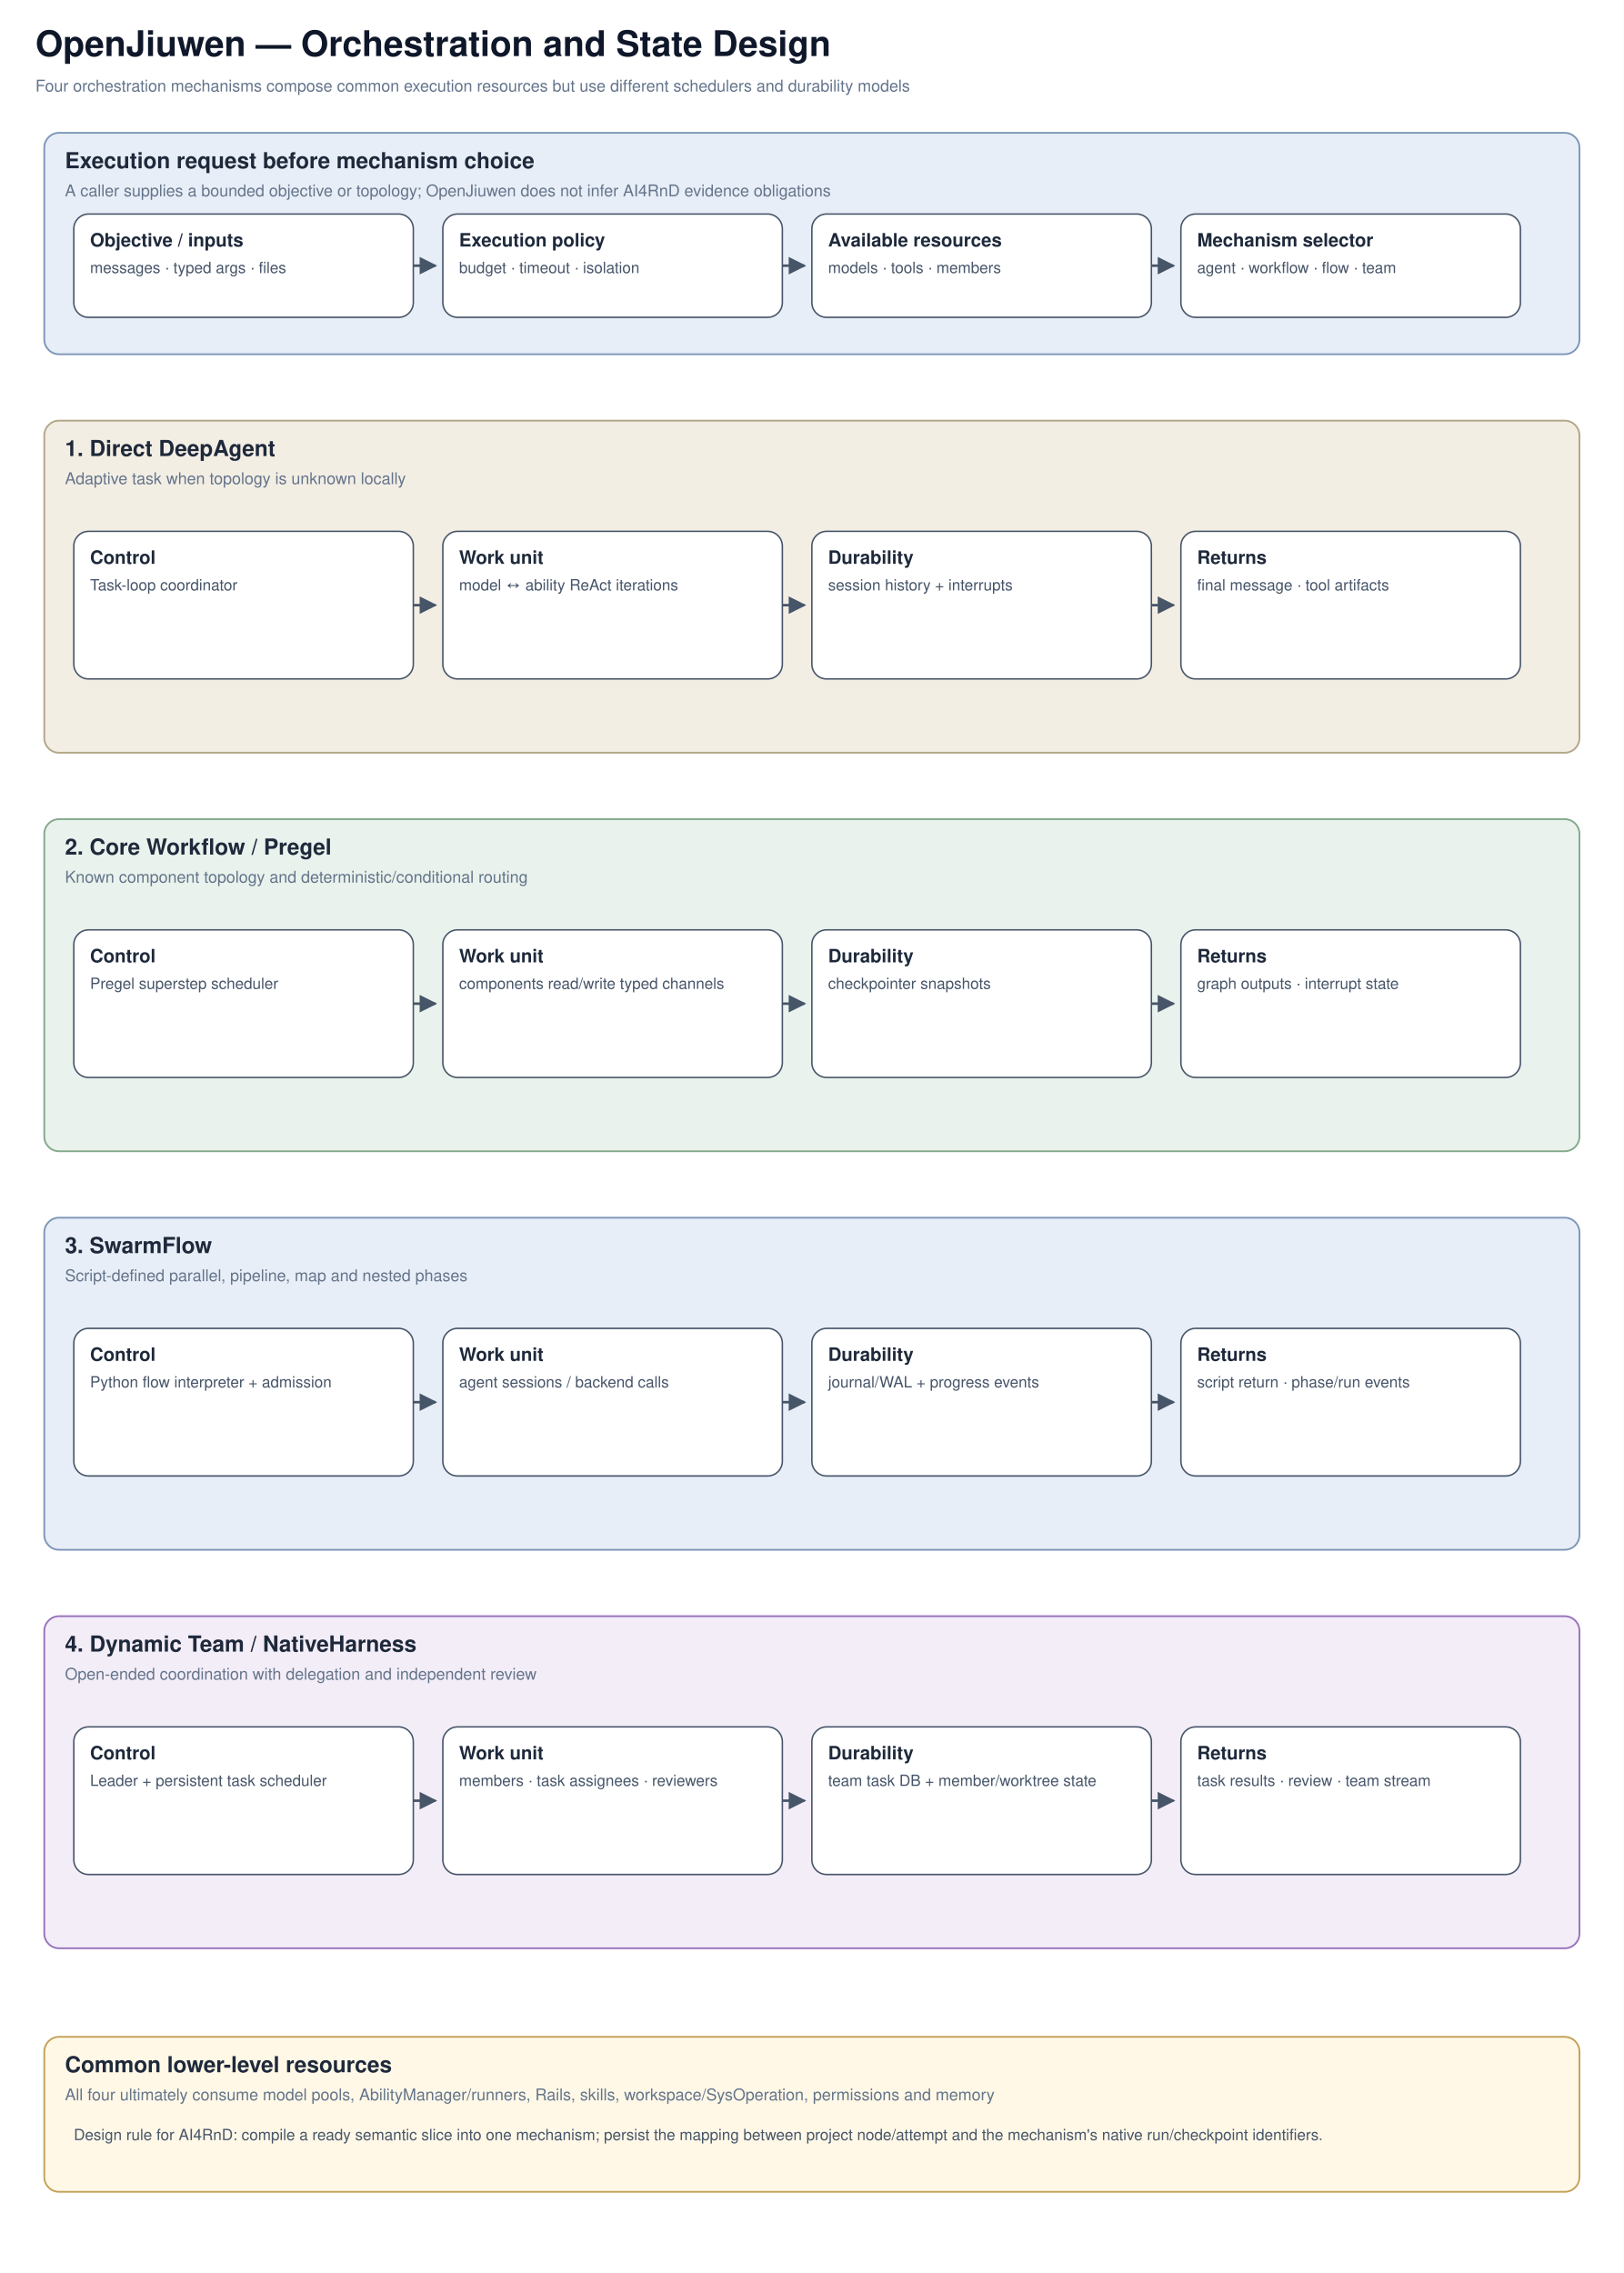
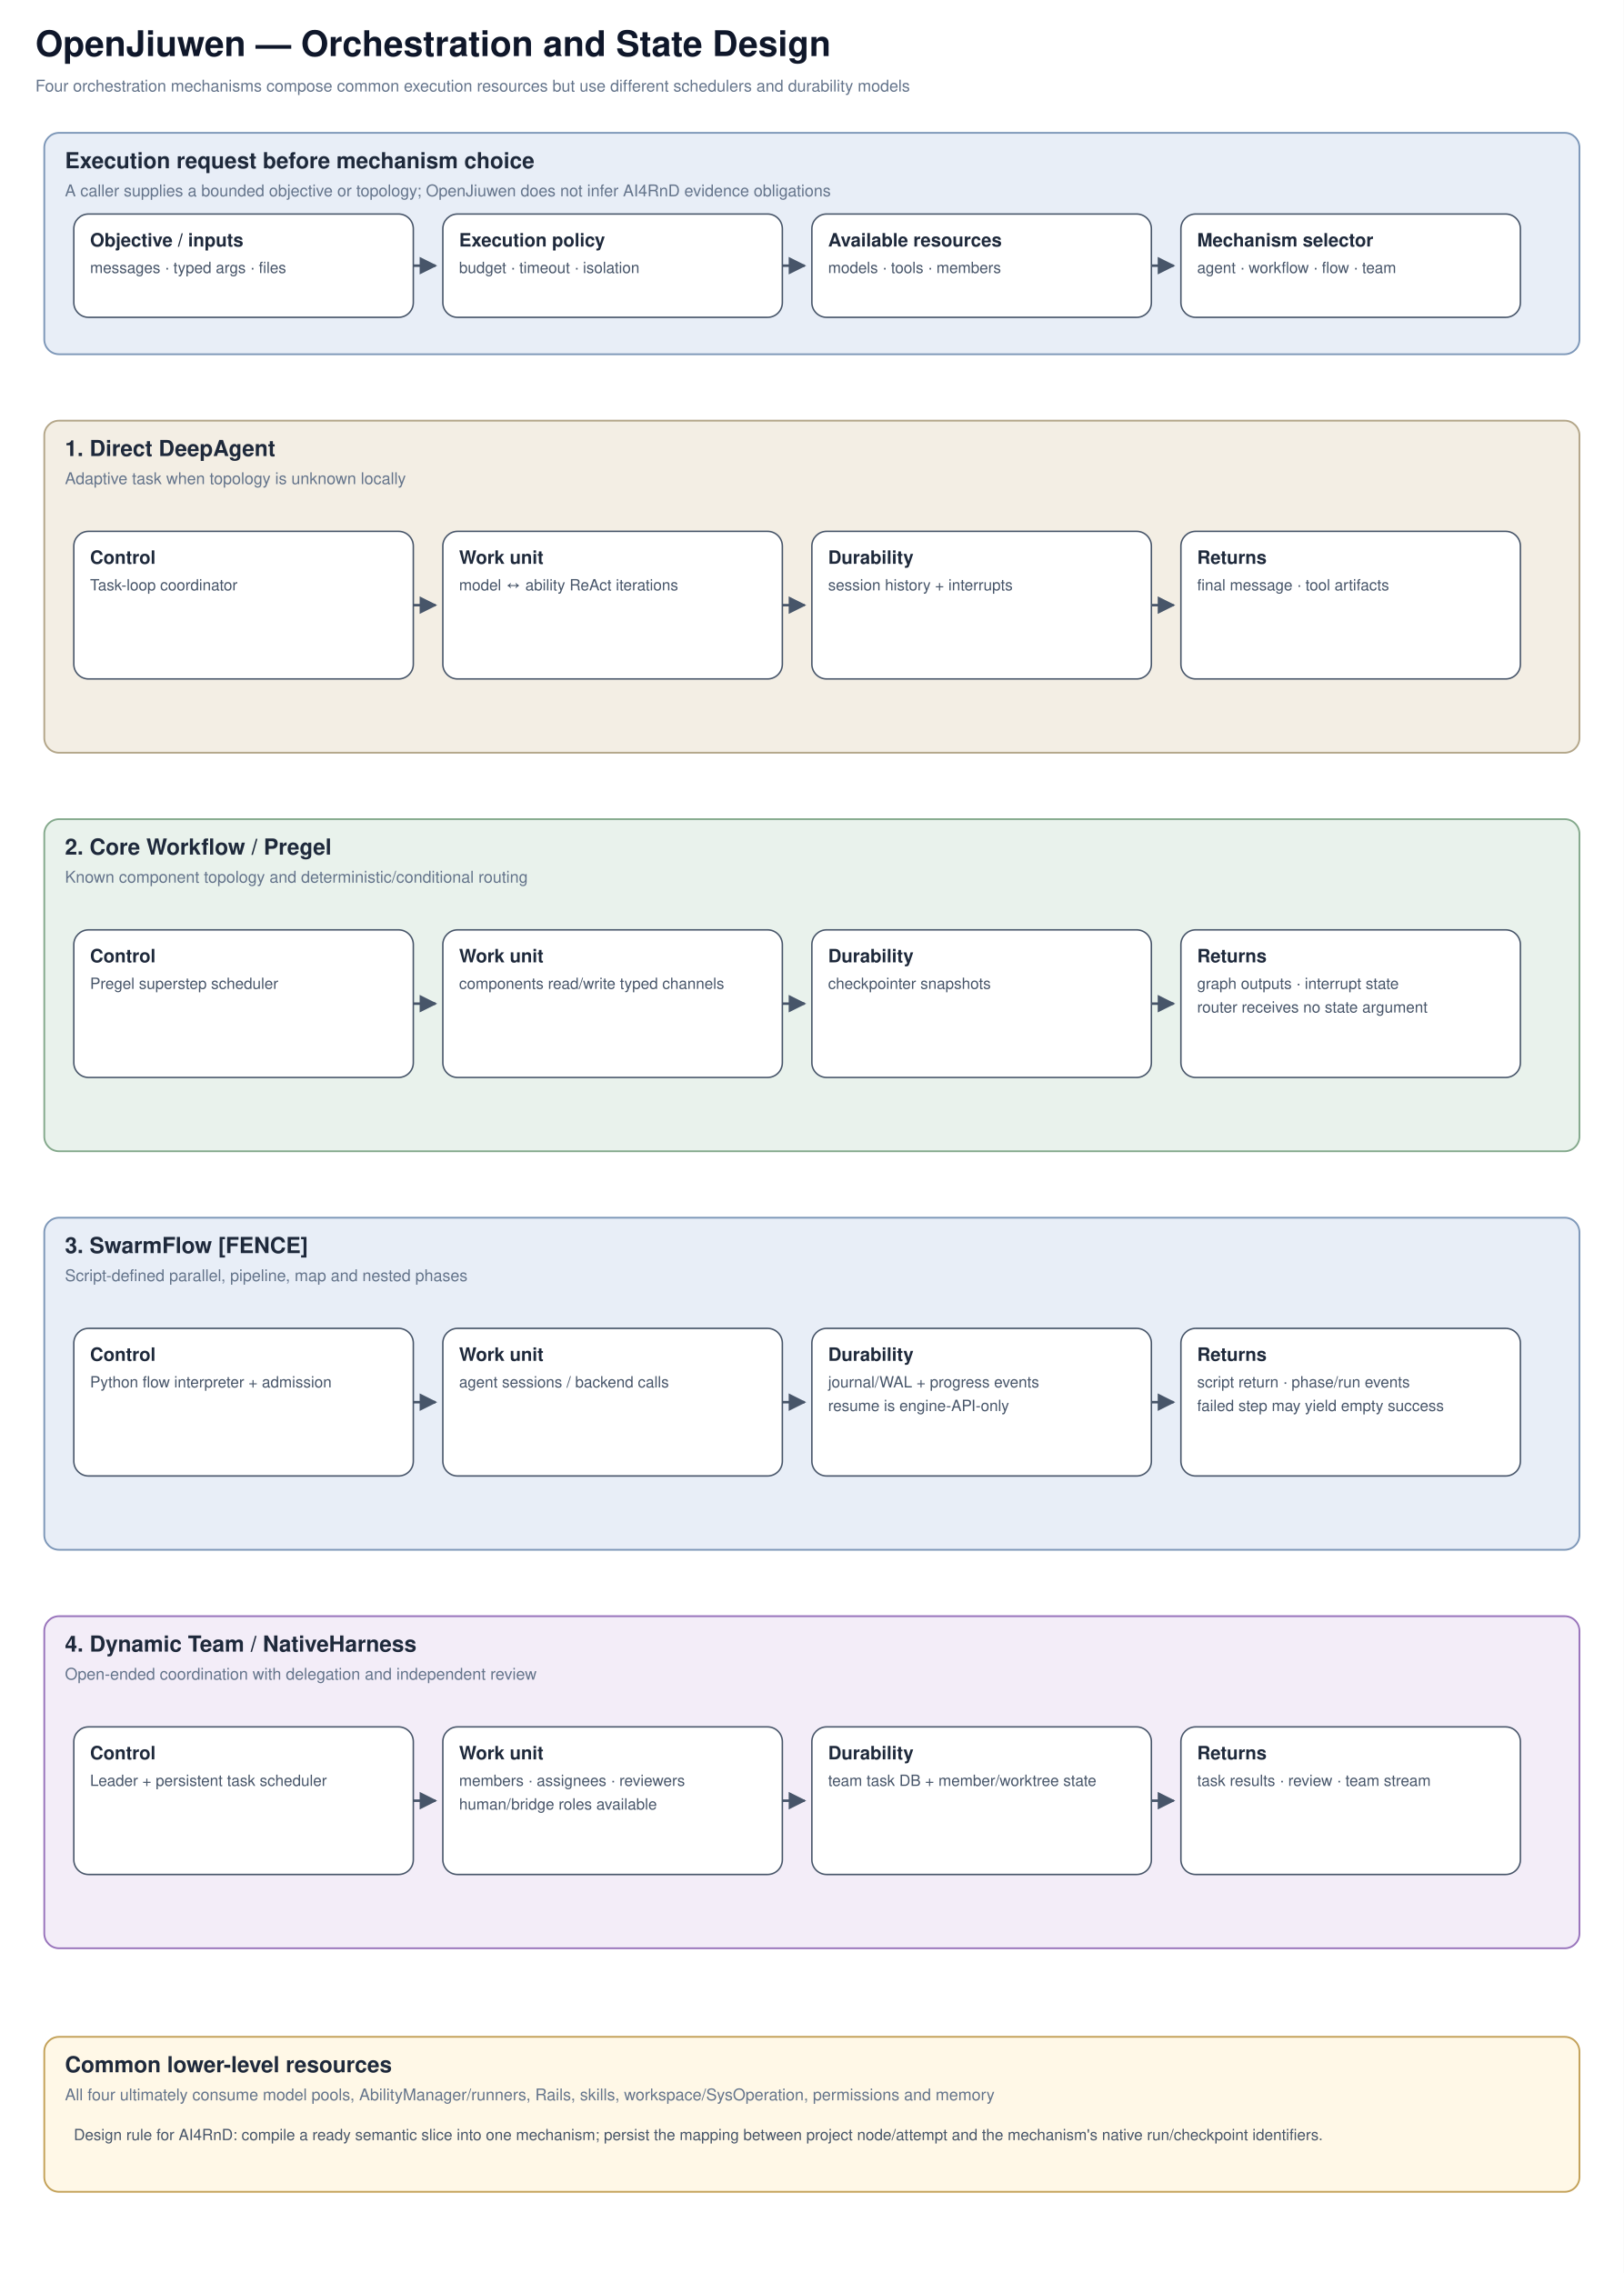
<svg xmlns="http://www.w3.org/2000/svg" width="1100" height="1540" viewBox="0 0 1100 1540" font-family="Helvetica,Arial,'Segoe UI',sans-serif" role="img" aria-labelledby="title desc">
  <defs>
    <marker id="arr" viewBox="0 0 10 10" refX="9" refY="5" markerWidth="7" markerHeight="7" orient="auto-start-reverse">
      <path d="M0 0 L10 5 L0 10 Z" fill="#475569" />
    </marker>
  </defs>
  <style>.title{font-size:24px;font-weight:700;fill:#0f172a}.h{font-size:15px;font-weight:700;fill:#1e293b}.n{font-size:12.5px;font-weight:700;fill:#1e293b}.s{font-size:10.5px;fill:#475569}.m{font-size:11px;fill:#64748b}.tiny{font-size:9.5px;fill:#64748b}.tag{font-size:10px;font-weight:700;fill:#475569;letter-spacing:.04em}.flow{stroke:#475569;stroke-width:1.7;fill:none;marker-end:url(#arr)}.flow2{stroke:#475569;stroke-width:1.7;fill:none;marker-start:url(#arr);marker-end:url(#arr)}.dash{stroke:#64748b;stroke-width:1.3;stroke-dasharray:5 4;fill:none;marker-end:url(#arr)}.box{fill:#fff;stroke:#64748b;stroke-width:1;rx:7}</style>
  <rect width="1100" height="1540" fill="#fff" />
  <text x="24" y="38" class="title">OpenJiuwen — Orchestration and State Design</text>
  <text x="24" y="62" class="m">Four orchestration mechanisms compose common execution resources but use different schedulers and durability models</text>
  <rect x="30" y="90" width="1040" height="150" rx="10" fill="#e8eef7" stroke="#7d97b8" stroke-width="1.2" />
  <text x="44" y="114" class="h">Execution request before mechanism choice</text>
  <text x="44" y="133" class="m">A caller supplies a bounded objective or topology; OpenJiuwen does not infer AI4RnD evidence obligations</text>
  <rect x="50" y="145" width="230" height="70" rx="10" fill="#fff" stroke="#475569" stroke-width="1" />
  <text x="61" y="167" class="n">Objective / inputs</text>
  <text x="61" y="185" class="s">messages · typed args · files</text>
  <rect x="300" y="145" width="230" height="70" rx="10" fill="#fff" stroke="#475569" stroke-width="1" />
  <text x="311" y="167" class="n">Execution policy</text>
  <text x="311" y="185" class="s">budget · timeout · isolation</text>
  <rect x="550" y="145" width="230" height="70" rx="10" fill="#fff" stroke="#475569" stroke-width="1" />
  <text x="561" y="167" class="n">Available resources</text>
  <text x="561" y="185" class="s">models · tools · members</text>
  <rect x="800" y="145" width="230" height="70" rx="10" fill="#fff" stroke="#475569" stroke-width="1" />
  <text x="811" y="167" class="n">Mechanism selector</text>
  <text x="811" y="185" class="s">agent · workflow · flow · team</text>
  <path d="M280 180 H295" class="flow" />
  <path d="M530 180 H545" class="flow" />
  <path d="M780 180 H795" class="flow" />
  <rect x="30" y="285" width="1040" height="225" rx="10" fill="#f3eee4" stroke="#b3a689" stroke-width="1.2" />
  <text x="44" y="309" class="h">1. Direct DeepAgent</text>
  <text x="44" y="328" class="m">Adaptive task when topology is unknown locally</text>
  <rect x="50" y="360" width="230" height="100" rx="10" fill="#fff" stroke="#475569" stroke-width="1" />
  <text x="61" y="382" class="n">Control</text>
  <text x="61" y="400" class="s">Task-loop coordinator</text>
  <rect x="300" y="360" width="230" height="100" rx="10" fill="#fff" stroke="#475569" stroke-width="1" />
  <text x="311" y="382" class="n">Work unit</text>
  <text x="311" y="400" class="s">model ↔ ability ReAct iterations</text>
  <rect x="550" y="360" width="230" height="100" rx="10" fill="#fff" stroke="#475569" stroke-width="1" />
  <text x="561" y="382" class="n">Durability</text>
  <text x="561" y="400" class="s">session history + interrupts</text>
  <rect x="800" y="360" width="230" height="100" rx="10" fill="#fff" stroke="#475569" stroke-width="1" />
  <text x="811" y="382" class="n">Returns</text>
  <text x="811" y="400" class="s">final message · tool artifacts</text>
  <path d="M280 410 H295" class="flow" />
  <path d="M530 410 H545" class="flow" />
  <path d="M780 410 H795" class="flow" />
  <rect x="30" y="555" width="1040" height="225" rx="10" fill="#e9f2ec" stroke="#84a98c" stroke-width="1.2" />
  <text x="44" y="579" class="h">2. Core Workflow / Pregel</text>
  <text x="44" y="598" class="m">Known component topology and deterministic/conditional routing</text>
  <rect x="50" y="630" width="230" height="100" rx="10" fill="#fff" stroke="#475569" stroke-width="1" />
  <text x="61" y="652" class="n">Control</text>
  <text x="61" y="670" class="s">Pregel superstep scheduler</text>
  <rect x="300" y="630" width="230" height="100" rx="10" fill="#fff" stroke="#475569" stroke-width="1" />
  <text x="311" y="652" class="n">Work unit</text>
  <text x="311" y="670" class="s">components read/write typed channels</text>
  <rect x="550" y="630" width="230" height="100" rx="10" fill="#fff" stroke="#475569" stroke-width="1" />
  <text x="561" y="652" class="n">Durability</text>
  <text x="561" y="670" class="s">checkpointer snapshots</text>
  <rect x="800" y="630" width="230" height="100" rx="10" fill="#fff" stroke="#475569" stroke-width="1" />
  <text x="811" y="652" class="n">Returns</text>
  <text x="811" y="670" class="s">graph outputs · interrupt state</text>
+   <text x="811" y="686" class="s">router receives no state argument</text>
  <path d="M280 680 H295" class="flow" />
  <path d="M530 680 H545" class="flow" />
  <path d="M780 680 H795" class="flow" />
  <rect x="30" y="825" width="1040" height="225" rx="10" fill="#e8eef7" stroke="#7d97b8" stroke-width="1.2" />
-   <text x="44" y="849" class="h">3. SwarmFlow</text>
+   <text x="44" y="849" class="h">3. SwarmFlow [FENCE]</text>
  <text x="44" y="868" class="m">Script-defined parallel, pipeline, map and nested phases</text>
  <rect x="50" y="900" width="230" height="100" rx="10" fill="#fff" stroke="#475569" stroke-width="1" />
  <text x="61" y="922" class="n">Control</text>
  <text x="61" y="940" class="s">Python flow interpreter + admission</text>
  <rect x="300" y="900" width="230" height="100" rx="10" fill="#fff" stroke="#475569" stroke-width="1" />
  <text x="311" y="922" class="n">Work unit</text>
  <text x="311" y="940" class="s">agent sessions / backend calls</text>
  <rect x="550" y="900" width="230" height="100" rx="10" fill="#fff" stroke="#475569" stroke-width="1" />
  <text x="561" y="922" class="n">Durability</text>
  <text x="561" y="940" class="s">journal/WAL + progress events</text>
+   <text x="561" y="956" class="s">resume is engine-API-only</text>
  <rect x="800" y="900" width="230" height="100" rx="10" fill="#fff" stroke="#475569" stroke-width="1" />
  <text x="811" y="922" class="n">Returns</text>
  <text x="811" y="940" class="s">script return · phase/run events</text>
+   <text x="811" y="956" class="s">failed step may yield empty success</text>
  <path d="M280 950 H295" class="flow" />
  <path d="M530 950 H545" class="flow" />
  <path d="M780 950 H795" class="flow" />
  <rect x="30" y="1095" width="1040" height="225" rx="10" fill="#f3edf8" stroke="#9873bb" stroke-width="1.2" />
  <text x="44" y="1119" class="h">4. Dynamic Team / NativeHarness</text>
  <text x="44" y="1138" class="m">Open-ended coordination with delegation and independent review</text>
  <rect x="50" y="1170" width="230" height="100" rx="10" fill="#fff" stroke="#475569" stroke-width="1" />
  <text x="61" y="1192" class="n">Control</text>
  <text x="61" y="1210" class="s">Leader + persistent task scheduler</text>
  <rect x="300" y="1170" width="230" height="100" rx="10" fill="#fff" stroke="#475569" stroke-width="1" />
  <text x="311" y="1192" class="n">Work unit</text>
-   <text x="311" y="1210" class="s">members · task assignees · reviewers</text>
+   <text x="311" y="1210" class="s">members · assignees · reviewers</text>
+   <text x="311" y="1226" class="s">human/bridge roles available</text>
  <rect x="550" y="1170" width="230" height="100" rx="10" fill="#fff" stroke="#475569" stroke-width="1" />
  <text x="561" y="1192" class="n">Durability</text>
  <text x="561" y="1210" class="s">team task DB + member/worktree state</text>
  <rect x="800" y="1170" width="230" height="100" rx="10" fill="#fff" stroke="#475569" stroke-width="1" />
  <text x="811" y="1192" class="n">Returns</text>
  <text x="811" y="1210" class="s">task results · review · team stream</text>
  <path d="M280 1220 H295" class="flow" />
  <path d="M530 1220 H545" class="flow" />
  <path d="M780 1220 H795" class="flow" />
  <rect x="30" y="1380" width="1040" height="105" rx="10" fill="#fff8e7" stroke="#c3a158" stroke-width="1.2" />
  <text x="44" y="1404" class="h">Common lower-level resources</text>
  <text x="44" y="1423" class="m">All four ultimately consume model pools, AbilityManager/runners, Rails, skills, workspace/SysOperation, permissions and memory</text>
  <text x="50" y="1450" class="s">Design rule for AI4RnD: compile a ready semantic slice into one mechanism; persist the mapping between project node/attempt and the mechanism's native run/checkpoint identifiers.</text>
</svg>
